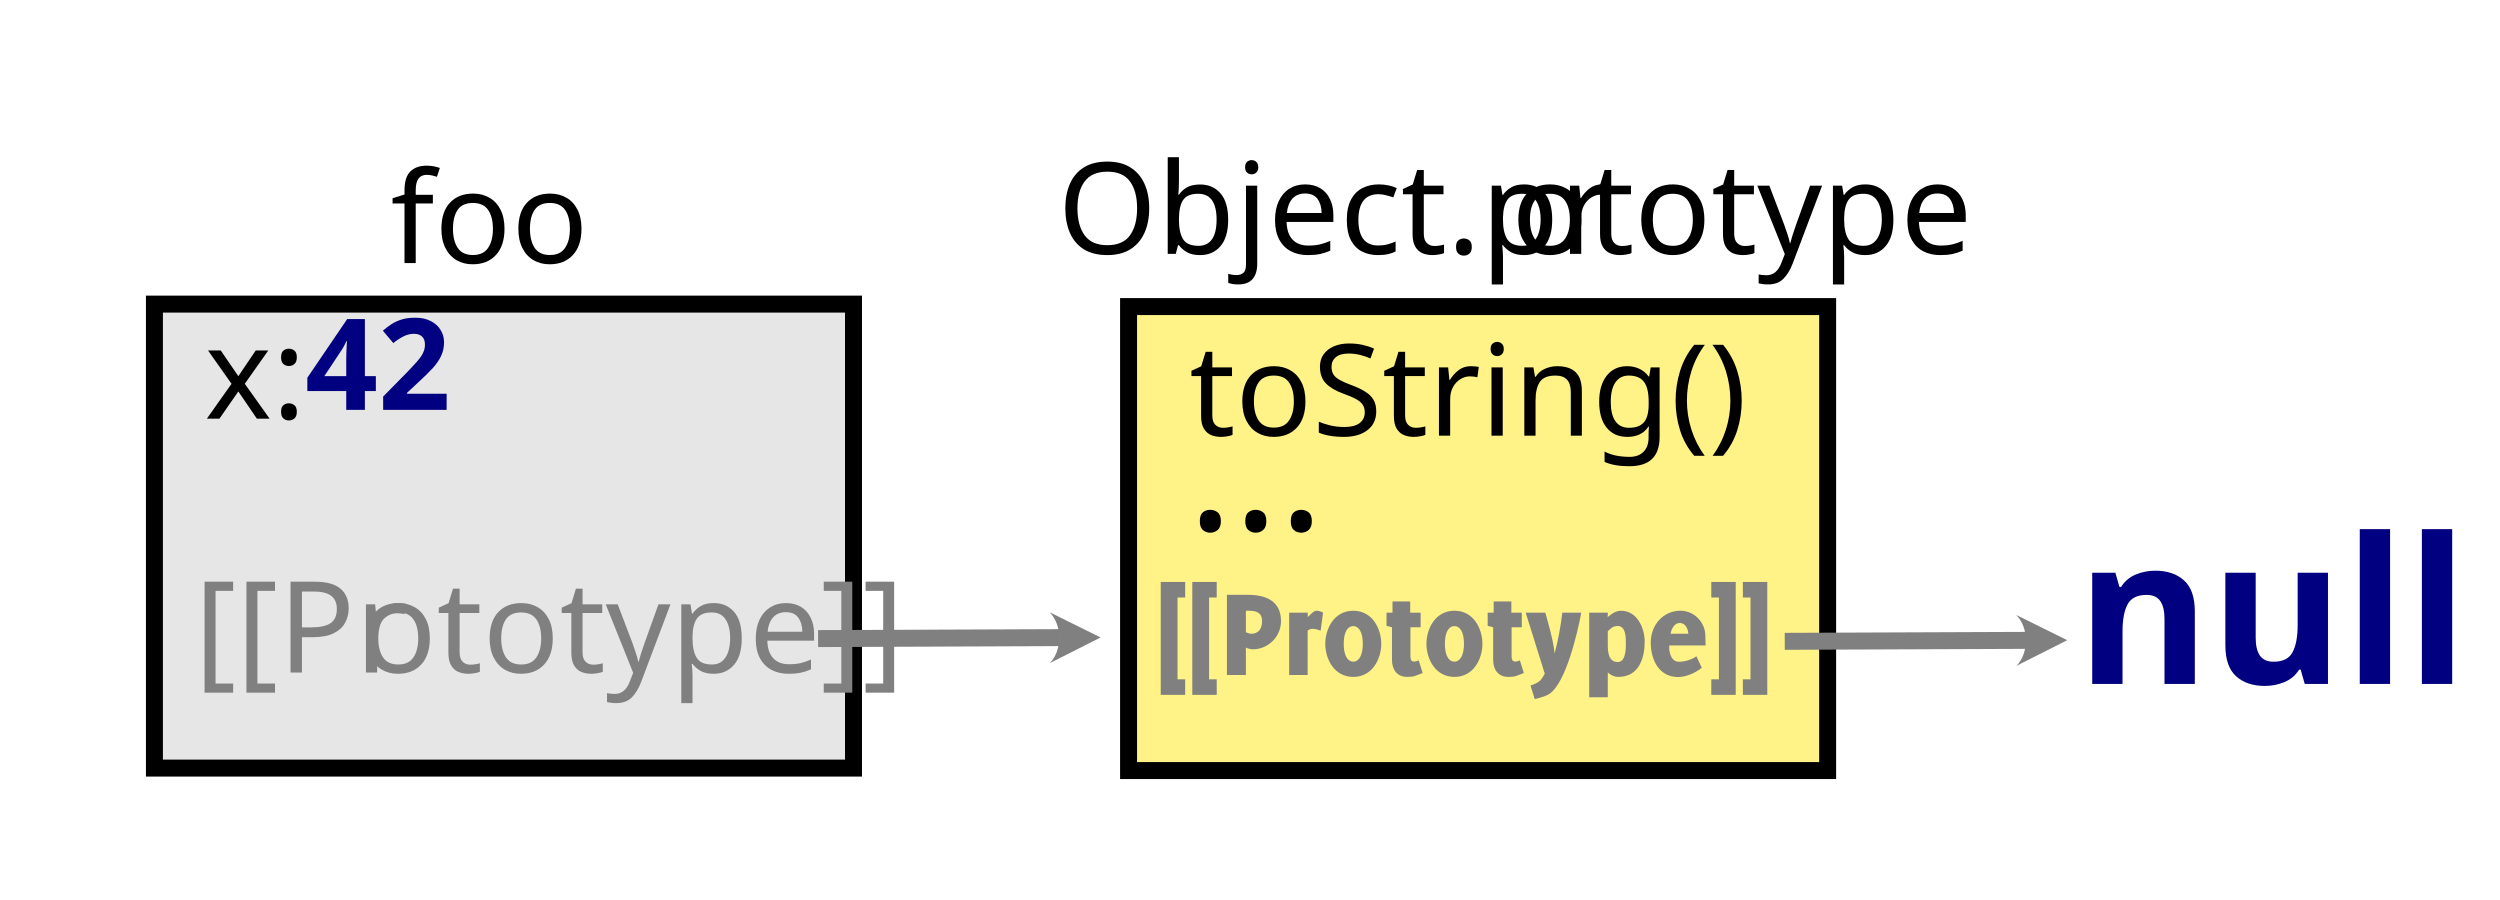
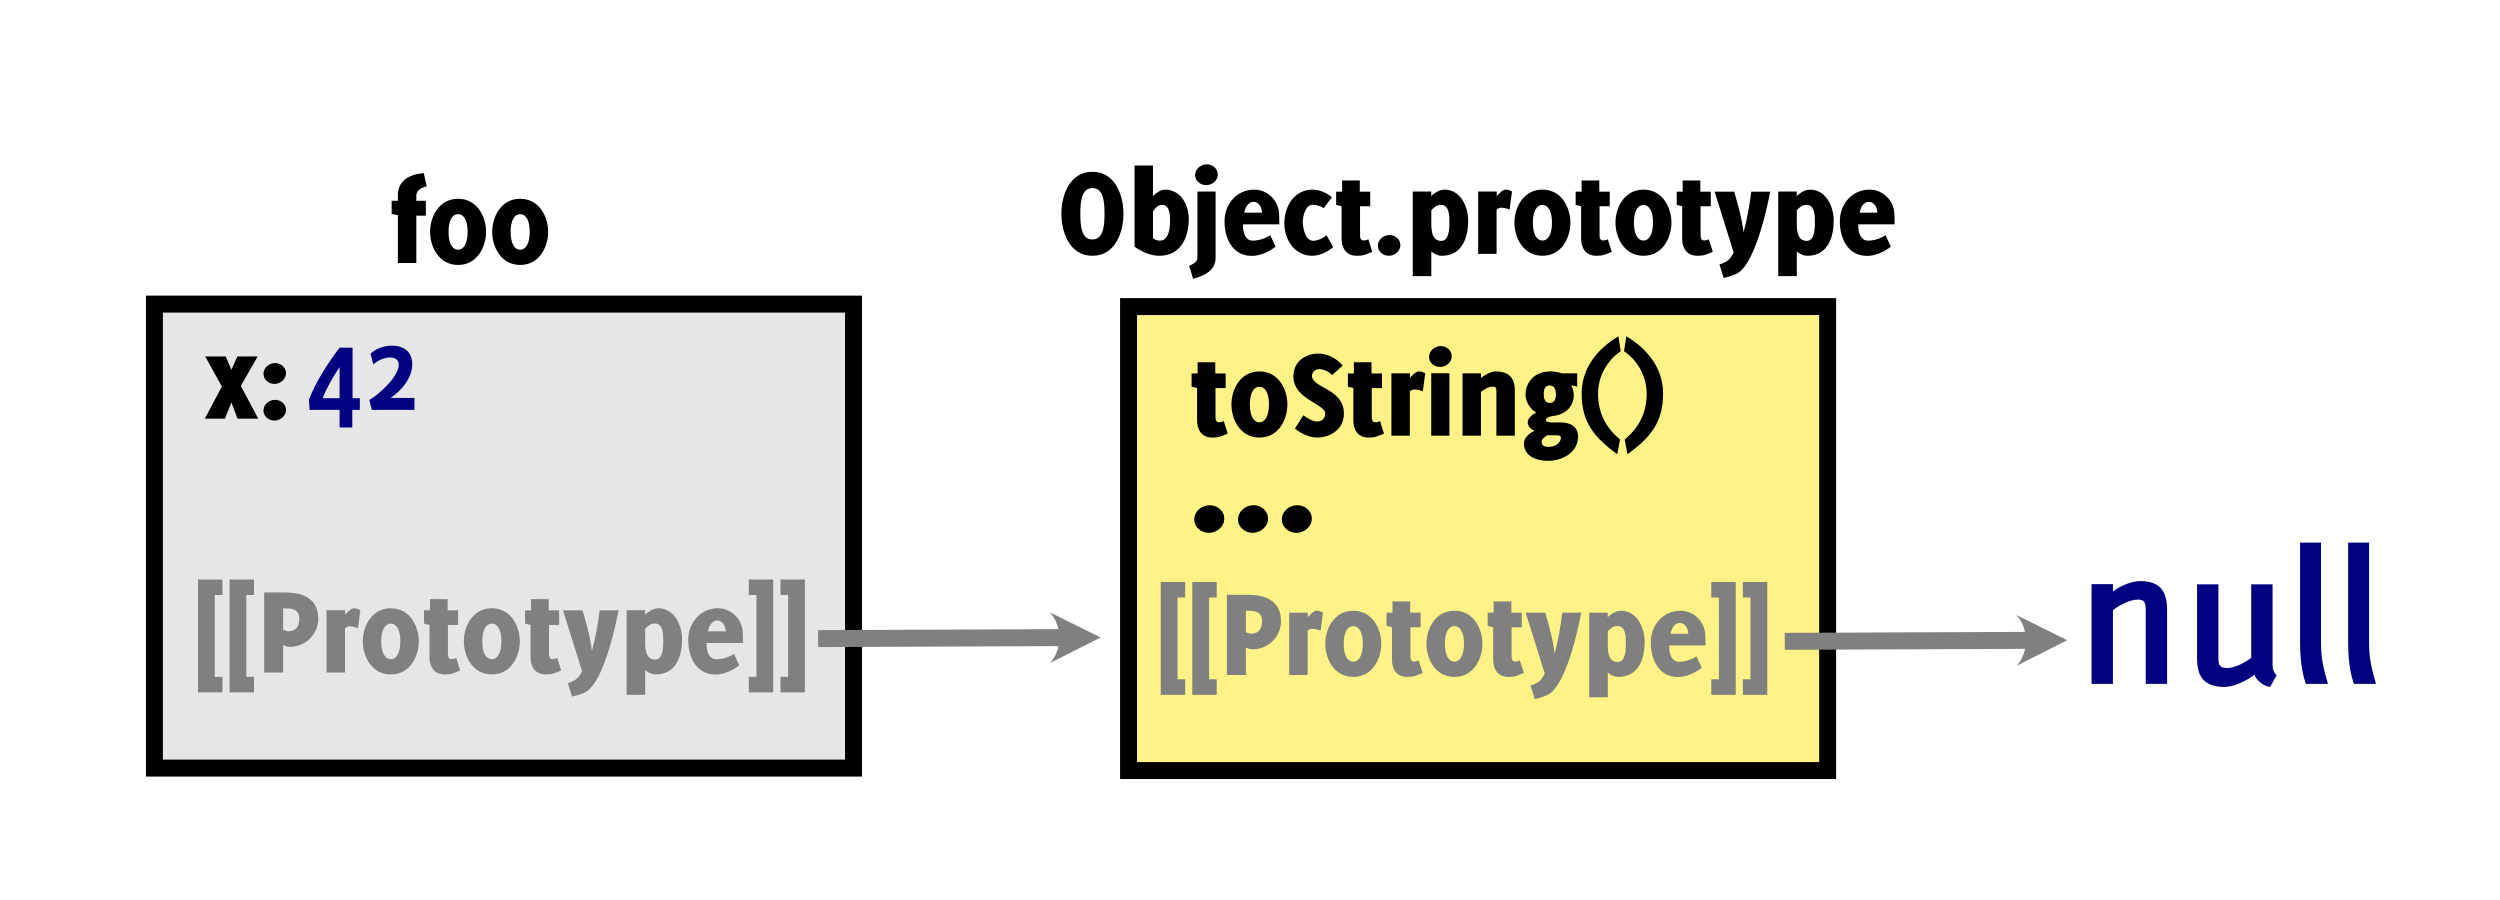
<svg xmlns="http://www.w3.org/2000/svg" width="442px" height="159px" version="1.1" xml:space="preserve" style="fill-rule:evenodd;clip-rule:evenodd;">
  <g id="Layer-1">
    <g id="text6007" />
    <g id="text60071" />
    <g id="text60072" />
    <g id="text60073" />
    <g id="text60074" />
    <g id="text7018" />
    <g id="text70181" />
    <g id="text70182" />
    <g id="text70183" />
    <g id="text70184" />
    <g id="text4795" />
    <g id="text47951" />
    <g id="text47952" />
    <g id="text47953" />
    <g id="text47954" />
    <g id="text47955" />
    <g id="text47956" />
    <g id="text47957" />
    <g id="text47958" />
    <g id="text47959" />
    <g id="text479510" />
    <g id="text479511" />
    <g id="text479512" />
    <g id="text479513" />
    <g id="text479514" />
    <g id="text479515" />
    <g id="text479516" />
    <g id="text479517" />
    <g id="text479518" />
    <g id="text479519" />
    <g id="text1254" />
    <g id="text1620" />
    <g id="text4795-1" />
    <g id="text4795-11" />
    <g id="text4795-12" />
    <g id="text4795-13" />
    <g id="text7022-9" />
    <g id="text7022-91" />
    <g id="text7022-92" />
    <g id="text7022-93" />
    <g id="text8102" />
    <g id="text81021" />
    <g id="text81022" />
    <g id="text81023" />
    <g id="text70185" />
    <g id="text70186" />
    <g id="text70187" />
    <g id="text70188" />
    <g id="text70189" />
    <g id="text7018-0-4-7-2-6" />
    <g id="text7018-0-4-7-2-61" />
    <g id="text7018-0-4-7-2-62" />
    <g id="text7018-0-4-7-2-63" />
    <g id="text4795-14" />
    <g id="text7022-94" />
    <g id="text81024" />
    <g id="text7018-0-4-7-2-64" />
    <g id="text4795-15" />
    <g id="text4795-16" />
    <g id="text7022-95" />
    <g id="text7022-96" />
    <g id="text81025" />
    <g id="text81026" />
    <g id="text7018-0-4-7-2-65" />
    <g id="text7018-0-4-7-2-66" />
    <g>
      <g id="text4795-17" />
      <g id="text7022-97" />
      <g id="text81027" />
      <g id="text7018-0-4-7-2-67" />
    </g>
    <g id="text4795-18" />
    <g id="text4795-19" />
    <g id="text4795-110" />
    <g id="text7022-98" />
    <g id="text7022-99" />
    <g id="text7022-910" />
    <g id="text81028" />
    <g id="text81029" />
    <g id="text810210" />
    <g id="text7018-0-4-7-2-68" />
    <g id="text7018-0-4-7-2-69" />
    <g id="text7018-0-4-7-2-610" />
    <g id="text4795-111" />
    <g id="text4795-112" />
    <g id="text4795-113" />
    <g id="text4795-114" />
    <g id="text7022-911" />
    <g id="text810211" />
    <g id="text7018-0-4-7-2-611" />
    <g id="text4795-115" />
    <g id="text7022-912" />
    <g id="text810212" />
    <g id="text7018-0-4-7-2-612" />
    <rect id="rect6003-9-3" x="199.532" y="54.204" width="123.595" height="82.032" style="fill:#fff287;stroke:#000;stroke-width:3px;" />
    <g id="text4795-116">
-       <text x="186.975px" y="44.885px" style="font-family:'Delicious-Heavy', 'Delicious Heavy';font-weight:500;font-size:22.5px;">Object.pr<tspan x="267.21px " y="44.885px ">o</tspan>totype</text>
+       <path d="M198.628,37.798c0,-3.129 -1.371,-7.424 -5.488,-7.424c-4.117,0 -5.489,4.295 -5.489,7.424c0,3.128 1.372,7.423 5.489,7.423c4.117,0 5.488,-4.295 5.488,-7.423Zm-3.349,0c0,1.913 -0.135,4.546 -2.139,4.546c-2.004,0 -2.139,-2.588 -2.139,-4.546c0,-1.936 0.135,-4.547 2.139,-4.547c2.004,0 2.139,2.611 2.139,4.547Z" style="fill-rule:nonzero;" />
+       <path d="M204.974,45.221c3.758,0 5.197,-3.192 5.197,-6.501c0,-2.521 -1.394,-5.196 -4.228,-5.196c-0.721,0 -1.599,0.629 -2.095,1.146l0,-5.399l-3.259,0l0,14.354c1.281,0.899 2.81,1.596 4.385,1.596Zm0.451,-9c1.374,0 1.441,1.711 1.441,2.724c0,1.193 -0.135,3.601 -1.801,3.601c-0.428,0 -0.856,-0.157 -1.217,-0.405l0,-4.772c0.361,-0.54 0.879,-1.148 1.577,-1.148Z" style="fill-rule:nonzero;" />
+       <path d="M210.939,49.294c1.731,-0.515 3.979,-1.28 3.979,-3.733l0,-11.702l-3.214,0l0,11.544c0,0.653 -0.18,1.036 -1.463,1.598l0.698,2.293Zm2.316,-16.56c1.034,0 2.046,-0.787 2.046,-1.889c0,-1.057 -0.945,-1.799 -1.956,-1.799c-1.034,0 -2.046,0.832 -2.046,1.912c0,1.056 0.944,1.776 1.956,1.776Z" style="fill-rule:nonzero;" />
+       <path d="M226.191,39.664c0,-0.607 -0.023,-1.191 -0.045,-1.798c-0.068,-2.365 -2.003,-4.342 -4.388,-4.342c-3.126,0 -5.262,2.585 -5.262,5.6c0,3.017 1.394,6.12 4.857,6.12c1.373,0 3.083,-0.742 4.163,-1.641l-0.945,-2.025c-0.833,0.608 -2.093,0.968 -3.105,0.968c-1.283,0 -1.71,-1.486 -1.71,-2.522c0,-0.113 0,-0.248 0.022,-0.36l6.413,0Zm-3.06,-2.068l-3.128,0c0.09,-0.788 0.675,-1.915 1.598,-1.915c1.012,0 1.507,1.037 1.53,1.915Z" style="fill-rule:nonzero;" />
+       <path d="M235.708,43.693l-1.17,-2.092c-0.607,0.495 -1.575,0.968 -2.385,0.968c-1.35,0 -1.822,-2.251 -1.822,-3.286c0,-1.013 0.45,-3.084 1.755,-3.084c0.585,0 1.485,0.247 1.935,0.607l1.462,-1.911c-0.855,-0.809 -2.25,-1.371 -3.42,-1.371c-3.261,0 -4.992,2.99 -4.992,5.939c0,2.881 1.776,5.758 4.925,5.758c1.26,0 2.767,-0.697 3.712,-1.528Z" style="fill-rule:nonzero;" />
+       <path d="M241.288,45.042c0.36,-0.111 1.328,-0.515 1.328,-0.515l-0.698,-2.222c0,0 -0.607,0.337 -1.102,0.157c-0.315,-0.09 -0.36,-0.651 -0.36,-0.786l0,-5.207l1.8,0l0,-2.585l-1.845,0l0,-1.98l-3.125,0l0,1.98l-1.057,0l0,2.337l0.967,0.248l0,5.746c0,1.459 0.675,3.006 2.698,3.006c0.584,0 0.989,-0.045 1.394,-0.179Z" style="fill-rule:nonzero;" />
+       <path d="M245.542,45.221c1.035,0 2.046,-0.809 2.046,-1.888c0,-1.057 -0.944,-1.777 -1.933,-1.777c-1.057,0 -2.046,0.81 -2.046,1.889c0,1.034 0.944,1.776 1.933,1.776Z" style="fill-rule:nonzero;" />
+       <path d="M254.903,45.221c3.891,0 4.678,-3.71 4.678,-6.231c0,-2.341 -1.281,-5.466 -4.206,-5.466c-1.216,0 -2.342,1.146 -2.342,1.146l0.023,-0.809l-3.282,0l0,14.96l3.282,0l0,-4.386c0,0 0.788,0.786 1.847,0.786Zm-0.091,-9c1.419,0 1.442,1.959 1.442,2.949c0,0.968 0.045,3.421 -1.442,3.421c-1.621,0 -1.756,-1.778 -1.756,-3.038l0,-2.409c0.495,-0.428 0.833,-0.923 1.756,-0.923Z" style="fill-rule:nonzero;" />
+       <path d="M266.893,37.054l0.428,-3.193c0,0 -0.518,-0.337 -1.17,-0.337c-0.563,0 -1.53,1.146 -1.53,1.146l0,-0.809l-3.282,0l0,11.023l3.259,0l0,-7.83c0,0 0.315,-0.338 0.878,-0.338c0.63,0 1.417,0.338 1.417,0.338Z" style="fill-rule:nonzero;" />
+       <path d="M272.7,45.221c3.42,0 4.948,-3.237 4.948,-5.848c0,-2.612 -1.528,-5.849 -4.948,-5.849c-3.42,0 -4.949,3.237 -4.949,5.849c0,2.611 1.529,5.848 4.949,5.848Zm0,-8.977c1.058,0 1.689,1.17 1.689,3.129c0,1.935 -0.631,3.151 -1.689,3.151c-1.059,0 -1.689,-1.193 -1.689,-3.151c0,-1.959 0.63,-3.129 1.689,-3.129Z" style="fill-rule:nonzero;" />
+       <path d="M283.633,45.042c0.36,-0.111 1.328,-0.515 1.328,-0.515l-0.698,-2.222c0,0 -0.607,0.337 -1.102,0.157c-0.315,-0.09 -0.36,-0.651 -0.36,-0.786l0,-5.207l1.8,0l0,-2.585l-1.845,0l0,-1.98l-3.125,0l0,1.98l-1.057,0l0,2.337l0.967,0.248l0,5.746c0,1.459 0.675,3.006 2.698,3.006c0.584,0 0.989,-0.045 1.394,-0.179Z" style="fill-rule:nonzero;" />
+       <path d="M290.565,45.221c3.42,0 4.948,-3.237 4.948,-5.848c0,-2.612 -1.528,-5.849 -4.948,-5.849c-3.42,0 -4.949,3.237 -4.949,5.849c0,2.611 1.529,5.848 4.949,5.848Zm0,-8.977c1.058,0 1.689,1.17 1.689,3.129c0,1.935 -0.631,3.151 -1.689,3.151c-1.059,0 -1.689,-1.193 -1.689,-3.151c0,-1.959 0.63,-3.129 1.689,-3.129Z" style="fill-rule:nonzero;" />
+       <path d="M301.498,45.042c0.36,-0.111 1.328,-0.515 1.328,-0.515l-0.698,-2.222c0,0 -0.607,0.337 -1.102,0.157c-0.315,-0.09 -0.36,-0.651 -0.36,-0.786l0,-5.207l1.8,0l0,-2.585l-1.845,0l0,-1.98l-3.125,0l0,1.98l-1.057,0l0,2.337l0.967,0.248l0,5.746c0,1.459 0.675,3.006 2.698,3.006c0.584,0 0.989,-0.045 1.394,-0.179Z" style="fill-rule:nonzero;" />
+       <path d="M308.25,41.094c-0.135,-2.179 -1.643,-7.21 -1.643,-7.21l-3.465,0l3.375,10.783c-0.652,1.101 -0.765,1.483 -2.52,2.09l0.743,2.379c0,0 1.732,-0.335 2.632,-0.941c2.88,-1.933 4.928,-10.741 5.603,-14.311l-3.353,0c-0.315,2.537 -0.742,4.941 -1.372,7.21Z" style="fill-rule:nonzero;" />
+       <path d="M319.523,45.221c3.891,0 4.678,-3.71 4.678,-6.231c0,-2.341 -1.281,-5.466 -4.206,-5.466c-1.216,0 -2.342,1.146 -2.342,1.146l0.023,-0.809l-3.282,0l0,14.96l3.282,0l0,-4.386c0,0 0.788,0.786 1.847,0.786Zm-0.091,-9c1.419,0 1.442,1.959 1.442,2.949c0,0.968 0.045,3.421 -1.442,3.421c-1.621,0 -1.756,-1.778 -1.756,-3.038l0,-2.409c0.495,-0.428 0.833,-0.923 1.756,-0.923Z" style="fill-rule:nonzero;" />
+       <path d="M334.978,39.664c0,-0.607 -0.022,-1.191 -0.045,-1.798c-0.067,-2.365 -2.002,-4.342 -4.387,-4.342c-3.127,0 -5.262,2.585 -5.262,5.6c0,3.017 1.394,6.12 4.857,6.12c1.372,0 3.082,-0.742 4.162,-1.641l-0.945,-2.025c-0.832,0.608 -2.092,0.968 -3.105,0.968c-1.282,0 -1.71,-1.486 -1.71,-2.522c0,-0.113 0,-0.248 0.023,-0.36l6.412,0Zm-3.06,-2.068l-3.127,0c0.09,-0.788 0.675,-1.915 1.597,-1.915c1.013,0 1.508,1.037 1.53,1.915Z" style="fill-rule:nonzero;" />
    </g>
    <g id="text7022-913">
-       <text x="210.29px" y="77.026px" style="font-family:'Delicious-Heavy', 'Delicious Heavy';font-weight:500;font-size:22.5px;">toString()</text>
+       <path d="M215.733,77.183c0.36,-0.112 1.328,-0.515 1.328,-0.515l-0.698,-2.223c0,0 -0.607,0.337 -1.102,0.158c-0.315,-0.09 -0.36,-0.651 -0.36,-0.786l0,-5.208l1.8,0l0,-2.584l-1.845,0l0,-1.98l-3.125,0l0,1.98l-1.057,0l0,2.337l0.967,0.247l0,5.747c0,1.459 0.675,3.006 2.698,3.006c0.584,0 0.989,-0.045 1.394,-0.179Z" style="fill-rule:nonzero;" />
+       <path d="M222.665,77.362c3.42,0 4.948,-3.238 4.948,-5.849c0,-2.611 -1.528,-5.848 -4.948,-5.848c-3.42,0 -4.949,3.237 -4.949,5.848c0,2.611 1.529,5.849 4.949,5.849Zm0,-8.978c1.058,0 1.689,1.171 1.689,3.129c0,1.936 -0.631,3.152 -1.689,3.152c-1.059,0 -1.689,-1.193 -1.689,-3.152c0,-1.958 0.63,-3.129 1.689,-3.129Z" style="fill-rule:nonzero;" />
+       <path d="M237.603,73.134c0,-4.456 -5.647,-4.524 -5.647,-6.684c0,-0.676 0.608,-1.193 1.261,-1.193c0.811,0 1.756,0.45 2.296,1.058l1.866,-1.665c-0.945,-1.236 -2.698,-2.135 -4.274,-2.135c-2.43,0 -4.431,1.483 -4.431,4.025c0,4.096 5.625,4.839 5.625,6.572c0,0.877 -0.608,1.418 -1.465,1.418c-0.743,0 -1.822,-0.676 -2.407,-1.103l-1.483,2.339c0.989,0.832 2.562,1.596 3.868,1.596c2.498,0 4.791,-1.551 4.791,-4.228Z" style="fill-rule:nonzero;" />
+       <path d="M243.363,77.183c0.36,-0.112 1.328,-0.515 1.328,-0.515l-0.698,-2.223c0,0 -0.607,0.337 -1.102,0.158c-0.315,-0.09 -0.36,-0.651 -0.36,-0.786l0,-5.208l1.8,0l0,-2.584l-1.845,0l0,-1.98l-3.125,0l0,1.98l-1.057,0l0,2.337l0.967,0.247l0,5.747c0,1.459 0.675,3.006 2.698,3.006c0.584,0 0.989,-0.045 1.394,-0.179Z" style="fill-rule:nonzero;" />
+       <path d="M251.553,69.194l0.428,-3.192c0,0 -0.518,-0.337 -1.17,-0.337c-0.563,0 -1.53,1.146 -1.53,1.146l0,-0.809l-3.282,0l0,11.022l3.259,0l0,-7.83c0,0 0.315,-0.337 0.878,-0.337c0.63,0 1.417,0.337 1.417,0.337Z" style="fill-rule:nonzero;" />
+       <path d="M253.041,77.024l3.215,0l0,-11.025l-3.215,0l0,11.025Zm1.574,-12.15c1.034,0 2.046,-0.787 2.046,-1.888c0,-1.057 -0.945,-1.799 -1.956,-1.799c-1.034,0 -2.046,0.832 -2.046,1.911c0,1.057 0.944,1.776 1.956,1.776Z" style="fill-rule:nonzero;" />
+       <path d="M264.561,77.024l3.26,0l0,-7.964c0,-1.642 -0.517,-3.395 -3.417,-3.395c-0.901,0 -1.87,0.651 -2.568,1.146l0,-0.809l-3.26,0l0,11.022l3.26,0l0,-7.762c0.586,-0.36 1.149,-0.9 2.162,-0.9c0.428,0 0.563,0.247 0.563,0.698l0,7.964Z" style="fill-rule:nonzero;" />
+       <path d="M277.789,68.092l1.057,0.27l0,-2.36l-2.766,0c-0.629,-0.248 -1.304,-0.337 -1.935,-0.337c-2.633,0 -4.431,1.663 -4.431,4.183c0,1.059 0.787,2.521 1.888,3.061c-0.562,0.315 -1.506,0.967 -1.506,1.754c0,0.72 0.652,1.327 1.259,1.507c-0.832,0.292 -1.934,1.215 -1.934,2.184c0,2.429 2.428,3.125 4.273,3.125c2.476,0 5.309,-1.438 5.309,-4.297c0,-1.844 -1.461,-2.497 -3.125,-2.497l-0.719,0c-0.451,0 -1.848,0.09 -1.848,-0.382c0,-0.675 1.285,-0.742 1.758,-0.832c1.753,-0.337 3.169,-1.642 3.169,-3.578c0,-1.013 -0.449,-1.801 -0.449,-1.801Zm-3.058,8.865c0.428,0 1.237,-0.068 1.237,0.383c0,0.991 -1.012,1.667 -2.183,1.667c-0.744,0 -1.239,-0.225 -1.239,-0.969c0,-0.473 0.991,-1.081 0.991,-1.081l1.194,0Zm-0.721,-8.82c0.878,0 1.081,0.878 1.081,1.599c0,0.608 -0.18,1.509 -1.036,1.509c-0.969,0 -1.127,-0.811 -1.127,-1.622c0,-0.721 0.203,-1.486 1.082,-1.486Z" style="fill-rule:nonzero;" />
+       <path d="M286.428,77.701c-2.542,-2.07 -3.892,-4.77 -3.892,-8.055c0,-3.06 1.507,-5.828 4.005,-7.56l-0.405,-2.633c-3.735,2.25 -6.5,5.625 -6.5,10.148c0,5.152 2.338,7.807 6.297,10.71l0.495,-2.61Z" style="fill-rule:nonzero;" />
+       <path d="M294.035,69.601c0,5.152 -2.318,7.807 -6.3,10.71l-0.495,-2.61c2.542,-2.07 3.892,-4.77 3.892,-8.055c0,-3.06 -1.507,-5.828 -4.005,-7.56l0.405,-2.633c3.735,2.25 6.503,5.625 6.503,10.148Z" style="fill-rule:nonzero;" />
    </g>
    <g id="text810213">
-       <text x="209.973px" y="93.76px" style="font-family:'Delicious-Heavy', 'Delicious Heavy';font-weight:500;font-size:30px;">...</text>
+       <path d="M213.723,94.208c1.379,0 2.728,-1.08 2.728,-2.518c0,-1.409 -1.259,-2.369 -2.578,-2.369c-1.41,0 -2.729,1.08 -2.729,2.518c0,1.379 1.26,2.369 2.579,2.369Z" style="fill-rule:nonzero;" />
+       <path d="M221.463,94.208c1.379,0 2.728,-1.08 2.728,-2.518c0,-1.409 -1.259,-2.369 -2.578,-2.369c-1.41,0 -2.729,1.08 -2.729,2.518c0,1.379 1.26,2.369 2.579,2.369Z" style="fill-rule:nonzero;" />
+       <path d="M229.203,94.208c1.379,0 2.728,-1.08 2.728,-2.518c0,-1.409 -1.259,-2.369 -2.578,-2.369c-1.41,0 -2.729,1.08 -2.729,2.518c0,1.379 1.26,2.369 2.579,2.369Z" style="fill-rule:nonzero;" />
    </g>
    <g>
      <path id="path6044-5-3-1" d="M356.467,108.723l9.018,4.463l-8.981,4.537c2.241,-2.259 2.222,-6.759 -0.037,-9Z" style="fill:#808080;" />
      <path d="M315.543,113.389c0,0 28.915,-0.117 42.743,-0.173" style="fill:none;stroke:#808080;stroke-width:3px;" />
-       <text x="367.089px" y="120.913px" style="font-family:'Delicious-Bold', 'Delicious';font-weight:700;font-size:36px;fill:#000080;">null</text>
+       <path d="M383.142,120.911l0,-13.031c0,-2.7 -0.719,-5.145 -4.748,-5.145c-1.549,0 -3.639,0.899 -4.828,1.834l0,-1.294l-3.775,0l0,17.636l3.775,0l0,-13.031c0.865,-0.685 2.811,-1.873 4.396,-1.873c1.189,0 1.405,0.504 1.405,1.873l0,13.031l3.775,0Z" style="fill:#000080;fill-rule:nonzero;" />
+       <path d="M402.51,119.366c0,0 -0.72,-0.54 -0.72,-1.725l0,-14.33l-3.775,0l0,13c-1.117,0.827 -2.882,1.796 -4.251,1.796c-1.333,0 -1.55,-0.574 -1.55,-1.724l0,-13.072l-3.775,0l0,13.072c0,3.342 1.33,5.068 4.856,5.068c1.694,0 3.927,-1.115 5.295,-2.157c0.288,0.935 1.618,2.049 2.769,2.157l1.151,-2.085Z" style="fill:#000080;fill-rule:nonzero;" />
+       <path d="M411.582,120.911c-0.792,-2.693 -1.224,-4.455 -1.224,-7.367l0,-17.613l-3.703,0l0,17.613c0,4.135 0.647,6.364 1.043,7.367l3.884,0Z" style="fill:#000080;fill-rule:nonzero;" />
+       <path d="M420.078,120.911c-0.792,-2.693 -1.224,-4.455 -1.224,-7.367l0,-17.613l-3.703,0l0,17.613c0,4.135 0.647,6.364 1.043,7.367l3.884,0Z" style="fill:#000080;fill-rule:nonzero;" />
    </g>
    <g id="text7018-0-4-7-2-613">
      <path id="path7932-2-0-2" d="M209.537,122.85l0,-2.745l-1.35,0l0,-14.468l1.35,0l0,-2.745l-4.32,0l0,19.958l4.32,0Z" style="fill:#808080;fill-rule:nonzero;" />
      <path id="path7934-7-6-1" d="M215.118,122.85l0,-2.745l-1.35,0l0,-14.468l1.35,0l0,-2.745l-4.32,0l0,19.958l4.32,0Z" style="fill:#808080;fill-rule:nonzero;" />
      <path id="path7936-2-8-7" d="M226.482,109.822c0,-3.577 -2.7,-4.657 -5.828,-4.657l-3.735,0l0,14.175l3.353,0l0,-4.86c0.337,0.202 0.877,0.315 1.237,0.315c2.723,0 4.973,-2.25 4.973,-4.973Zm-3.353,-0.022c0,1.305 -0.54,2.25 -1.957,2.25c-0.225,0 -0.675,-0.18 -0.9,-0.27l0,-3.803l0.495,0c1.305,0 2.362,0.293 2.362,1.823l0,0Z" style="fill:#808080;fill-rule:nonzero;" />
      <path id="path7938-2-9-8" d="M233.486,111.51l0.427,-3.195c0,0 -0.517,-0.338 -1.17,-0.338c-0.562,0 -1.53,1.148 -1.53,1.148l0,-0.81l-3.285,0l0,11.025l3.263,0l0,-7.83c0,0 0.315,-0.338 0.877,-0.338c0.63,0 1.418,0.338 1.418,0.338Z" style="fill:#808080;fill-rule:nonzero;" />
      <path id="path7940-6-2-5" d="M239.257,119.677c3.42,0 4.95,-3.24 4.95,-5.85c0,-2.61 -1.53,-5.85 -4.95,-5.85c-3.42,0 -4.95,3.24 -4.95,5.85c0,2.61 1.53,5.85 4.95,5.85Zm0,-8.977c1.057,0 1.687,1.17 1.687,3.127c0,1.935 -0.63,3.15 -1.687,3.15c-1.058,0 -1.688,-1.192 -1.688,-3.15c0,-1.957 0.63,-3.127 1.688,-3.127Z" style="fill:#808080;fill-rule:nonzero;" />
      <path id="path7942-1-66-74" d="M250.198,119.497c0.36,-0.112 1.328,-0.517 1.328,-0.517l-0.698,-2.228c0,0 -0.607,0.338 -1.102,0.158c-0.315,-0.09 -0.36,-0.653 -0.36,-0.788l0,-5.22l1.8,0l0,-2.587l-1.845,0l0,-1.98l-3.128,0l0,1.98l-1.057,0l0,2.34l0.967,0.247l0,5.76c0,1.463 0.675,3.015 2.7,3.015c0.585,0 0.99,-0.045 1.395,-0.18l0,0Z" style="fill:#808080;fill-rule:nonzero;" />
      <path id="path7944-0-4-1" d="M257.143,119.677c3.42,0 4.95,-3.24 4.95,-5.85c0,-2.61 -1.53,-5.85 -4.95,-5.85c-3.42,0 -4.95,3.24 -4.95,5.85c0,2.61 1.53,5.85 4.95,5.85Zm0,-8.977c1.057,0 1.687,1.17 1.687,3.127c0,1.935 -0.63,3.15 -1.687,3.15c-1.058,0 -1.688,-1.192 -1.688,-3.15c0,-1.957 0.63,-3.127 1.688,-3.127Z" style="fill:#808080;fill-rule:nonzero;" />
      <path id="path7946-6-9-8" d="M268.084,119.497c0.36,-0.112 1.328,-0.517 1.328,-0.517l-0.698,-2.228c0,0 -0.607,0.338 -1.102,0.158c-0.315,-0.09 -0.36,-0.653 -0.36,-0.788l0,-5.22l1.8,0l0,-2.587l-1.845,0l0,-1.98l-3.128,0l0,1.98l-1.057,0l0,2.34l0.967,0.247l0,5.76c0,1.463 0.675,3.015 2.7,3.015c0.585,0 0.99,-0.045 1.395,-0.18l0,0Z" style="fill:#808080;fill-rule:nonzero;" />
      <path id="path7948-1-5-5" d="M274.848,115.537c-0.134,-2.182 -1.642,-7.222 -1.642,-7.222l-3.465,0l3.375,10.8c-0.653,1.102 -0.765,1.485 -2.52,2.092l0.742,2.385c0,0 1.733,-0.337 2.633,-0.945c2.88,-1.935 4.927,-10.755 5.602,-14.332l-3.352,0c-0.315,2.542 -0.743,4.95 -1.373,7.222Z" style="fill:#808080;fill-rule:nonzero;" />
      <path id="path7950-5-0-9" d="M286.101,119.677c3.893,0 4.68,-3.712 4.68,-6.232c0,-2.34 -1.282,-5.468 -4.207,-5.468c-1.215,0 -2.34,1.148 -2.34,1.148l0.022,-0.81l-3.285,0l0,14.962l3.285,0l0,-4.387c0,0 0.788,0.787 1.845,0.787l0,0Zm-0.09,-9c1.418,0 1.44,1.958 1.44,2.948c0,0.967 0.045,3.42 -1.44,3.42c-1.62,0 -1.755,-1.778 -1.755,-3.038l0,-2.407c0.495,-0.428 0.833,-0.923 1.755,-0.923Z" style="fill:#808080;fill-rule:nonzero;" />
      <path id="path7952-9-4-7" d="M301.55,114.12c0,-0.608 -0.022,-1.193 -0.045,-1.8c-0.067,-2.363 -2.002,-4.343 -4.387,-4.343c-3.128,0 -5.265,2.588 -5.265,5.603c0,3.015 1.395,6.12 4.86,6.12c1.372,0 3.082,-0.743 4.162,-1.643l-0.945,-2.025c-0.832,0.608 -2.092,0.968 -3.105,0.968c-1.282,0 -1.71,-1.485 -1.71,-2.52c0,-0.113 0,-0.248 0.023,-0.36l6.412,0Zm-3.06,-2.07l-3.127,0c0.09,-0.788 0.675,-1.913 1.597,-1.913c1.013,0 1.508,1.035 1.53,1.913Z" style="fill:#808080;fill-rule:nonzero;" />
      <path id="path7954-4-8-5" d="M306.876,122.85l-4.32,0l0,-2.745l1.35,0l0,-14.468l-1.35,0l0,-2.745l4.32,0l0,19.958Z" style="fill:#808080;fill-rule:nonzero;" />
      <path id="path7956-9-7-3" d="M312.457,122.85l-4.32,0l0,-2.745l1.35,0l0,-14.468l-1.35,0l0,-2.745l4.32,0l0,19.958Z" style="fill:#808080;fill-rule:nonzero;" />
    </g>
    <g>
      <g id="text479520" />
      <g id="text701810" />
    </g>
    <g id="text479521" />
    <g id="text479522" />
    <g id="text479523" />
    <g id="text479524" />
    <g id="text479525" />
    <g id="text479526" />
    <g id="text479527" />
    <g id="text479528" />
    <g id="text479529" />
    <g id="text479530" />
    <g id="text479531" />
    <g id="text479532" />
    <g id="text479533" />
    <g id="text479534" />
    <g id="text701811" />
    <g id="text701812" />
    <g id="text701813" />
    <g id="text701814" />
    <g id="text701815" />
    <g id="text701816" />
    <g id="text701817" />
    <g id="text701818" />
    <g id="text701819" />
    <g id="text701820" />
    <g id="text701821" />
    <g id="text701822" />
    <g id="text701823" />
    <g id="text479535" />
    <g id="text479536" />
    <g id="text479537" />
    <g id="text479538" />
    <g id="text479539" />
    <g id="text479540" />
    <g id="text479541" />
    <g id="text479542" />
    <g id="text479543" />
    <g id="text479544" />
    <g id="text479545" />
    <g id="text479546" />
    <g id="text479547" />
    <g id="text479548" />
    <g id="text479549" />
    <g id="text701824" />
    <g id="text701825" />
    <g id="text701826" />
    <g id="text701827" />
    <g id="text701828" />
    <g id="text701829" />
    <g id="text701830" />
    <g id="text701831" />
    <g id="text701832" />
    <g id="text701833" />
    <g id="text701834" />
    <g id="text701835" />
    <g id="text701836" />
    <g id="text479550" />
    <g id="text701837" />
    <rect id="rect6003-9" x="27.302" y="53.766" width="123.595" height="82.032" style="fill:#e6e6e6;stroke:#000;stroke-width:3px;" />
    <g id="text479551">
-       <text x="69.063px" y="46.506px" style="font-family:'Delicious-Heavy', 'Delicious Heavy';font-weight:500;font-size:22.5px;">foo</text>
-     </g>
-     <text x="36.167px" y="74.023px" style="font-family:'Delicious-Heavy', 'Delicious Heavy';font-weight:500;font-size:22.5px;">x:</text>
-     <text x="53.964px" y="72.468px" style="font-family:'Delicious-Bold', 'Delicious';font-weight:700;font-size:22.5px;fill:#000080;">42</text>
+       <path d="M75.429,32.948l-0.495,-2.326c0,0 -4.587,0.045 -4.587,3.842l0,1.041l-1.103,0l0,2.337l1.103,0.18l0,8.482l3.26,0l0,-8.37l1.687,0l0,-2.629l-1.687,0l0,-0.905c0,-1.336 1.822,-1.652 1.822,-1.652Z" style="fill-rule:nonzero;" />
+       <path d="M80.988,46.842c3.42,0 4.949,-3.238 4.949,-5.849c0,-2.611 -1.529,-5.848 -4.949,-5.848c-3.42,0 -4.949,3.237 -4.949,5.848c0,2.611 1.529,5.849 4.949,5.849Zm0,-8.978c1.058,0 1.689,1.171 1.689,3.129c0,1.936 -0.631,3.152 -1.689,3.152c-1.058,0 -1.689,-1.193 -1.689,-3.152c0,-1.958 0.631,-3.129 1.689,-3.129Z" style="fill-rule:nonzero;" />
+       <path d="M91.968,46.842c3.42,0 4.949,-3.238 4.949,-5.849c0,-2.611 -1.529,-5.848 -4.949,-5.848c-3.42,0 -4.949,3.237 -4.949,5.848c0,2.611 1.529,5.849 4.949,5.849Zm0,-8.978c1.058,0 1.689,1.171 1.689,3.129c0,1.936 -0.631,3.152 -1.689,3.152c-1.058,0 -1.689,-1.193 -1.689,-3.152c0,-1.958 0.631,-3.129 1.689,-3.129Z" style="fill-rule:nonzero;" />
+     </g>
+     <path d="M41.994,74.022l3.668,0l-3.083,-5.792l2.97,-5.208l-3.577,0l-1.058,2.356l-1.012,-2.356l-3.623,0l2.948,5.32l-3.015,5.68l3.555,0l1.147,-2.873l1.08,2.873Z" style="fill-rule:nonzero;" />
+     <path d="M48.519,74.359c1.034,0 2.046,-0.809 2.046,-1.888c0,-1.057 -0.944,-1.777 -1.933,-1.777c-1.057,0 -2.047,0.81 -2.047,1.889c0,1.034 0.945,1.776 1.934,1.776Zm0,-6.48c1.034,0 2.046,-0.809 2.046,-1.911c0,-1.034 -0.944,-1.776 -1.933,-1.776c-1.057,0 -2.047,0.809 -2.047,1.911c0,1.034 0.945,1.776 1.934,1.776Z" style="fill-rule:nonzero;" />
+     <path d="M63.615,72.467l0,-2.067l-1.283,0l0,-8.933l-2.292,0c-2.137,2.849 -4.117,5.857 -5.422,9.18l0.112,1.82l5.31,0l0,3.105l2.247,0l0,-3.105l1.328,0Zm-3.575,-2.067l-2.992,0c0.765,-1.976 1.867,-3.816 2.992,-5.5l0,5.5Z" style="fill:#000080;fill-rule:nonzero;" />
+     <path d="M73.267,72.467l0,-2.112l-4.227,0c1.935,-1.261 3.845,-3.534 3.845,-5.943c0,-2.249 -1.506,-3.305 -3.642,-3.305c-1.238,0 -2.835,0.517 -3.735,1.438l0.495,1.89c0.742,-0.698 1.957,-1.238 2.992,-1.238c0.81,0 1.508,0.405 1.508,1.305c0,2.071 -3.533,5.267 -5.198,6.212l0.428,1.753l7.534,0Z" style="fill:#000080;fill-rule:nonzero;" />
    <g id="text701838">
-       <text x="34.375px" y="118.903px" style="font-family:'Delicious-Heavy', 'Delicious Heavy';font-weight:500;font-size:22.5px;fill:#808080;">[[Pr<tspan x="63.602px " y="118.903px ">o</tspan>totype]]</text>
+       <path d="M39.323,122.411l0,-2.742l-1.35,0l0,-14.47l1.35,0l0,-2.743l-4.317,0l0,19.955l4.317,0Z" style="fill:#808080;fill-rule:nonzero;" />
+       <path d="M44.903,122.411l0,-2.742l-1.35,0l0,-14.47l1.35,0l0,-2.743l-4.317,0l0,19.955l4.317,0Z" style="fill:#808080;fill-rule:nonzero;" />
+       <path d="M56.266,109.397c0,-3.567 -2.698,-4.646 -5.827,-4.646l-3.733,0l0,14.15l3.35,0l0,-4.86c0.338,0.203 0.878,0.315 1.238,0.315c2.724,0 4.972,-2.248 4.972,-4.959Zm-3.35,-0.022c0,1.298 -0.54,2.239 -1.959,2.239c-0.226,0 -0.676,-0.179 -0.901,-0.269l0,-3.784l0.495,0c1.307,0 2.365,0.291 2.365,1.814Z" style="fill:#808080;fill-rule:nonzero;" />
+       <path d="M63.286,111.071l0.427,-3.192c0,0 -0.517,-0.338 -1.17,-0.338c-0.562,0 -1.53,1.147 -1.53,1.147l0,-0.809l-3.282,0l0,11.022l3.26,0l0,-7.83c0,0 0.315,-0.337 0.877,-0.337c0.63,0 1.418,0.337 1.418,0.337Z" style="fill:#808080;fill-rule:nonzero;" />
+       <path d="M69.092,119.239c3.42,0 4.949,-3.238 4.949,-5.849c0,-2.611 -1.529,-5.849 -4.949,-5.849c-3.42,0 -4.948,3.238 -4.948,5.849c0,2.611 1.528,5.849 4.948,5.849Zm0,-8.978c1.059,0 1.689,1.171 1.689,3.129c0,1.936 -0.63,3.151 -1.689,3.151c-1.058,0 -1.689,-1.193 -1.689,-3.151c0,-1.958 0.631,-3.129 1.689,-3.129Z" style="fill:#808080;fill-rule:nonzero;" />
+       <path d="M80.026,119.06c0.36,-0.112 1.327,-0.515 1.327,-0.515l-0.697,-2.223c0,0 -0.608,0.337 -1.103,0.157c-0.315,-0.089 -0.36,-0.651 -0.36,-0.785l0,-5.208l1.8,0l0,-2.585l-1.845,0l0,-1.98l-3.124,0l0,1.98l-1.058,0l0,2.338l0.968,0.247l0,5.746c0,1.46 0.674,3.007 2.697,3.007c0.585,0 0.99,-0.045 1.395,-0.179Z" style="fill:#808080;fill-rule:nonzero;" />
+       <path d="M86.957,119.239c3.42,0 4.949,-3.238 4.949,-5.849c0,-2.611 -1.529,-5.849 -4.949,-5.849c-3.42,0 -4.948,3.238 -4.948,5.849c0,2.611 1.528,5.849 4.948,5.849Zm0,-8.978c1.059,0 1.689,1.171 1.689,3.129c0,1.936 -0.63,3.151 -1.689,3.151c-1.058,0 -1.689,-1.193 -1.689,-3.151c0,-1.958 0.631,-3.129 1.689,-3.129Z" style="fill:#808080;fill-rule:nonzero;" />
+       <path d="M97.891,119.06c0.36,-0.112 1.327,-0.515 1.327,-0.515l-0.697,-2.223c0,0 -0.608,0.337 -1.103,0.157c-0.315,-0.089 -0.36,-0.651 -0.36,-0.785l0,-5.208l1.8,0l0,-2.585l-1.845,0l0,-1.98l-3.124,0l0,1.98l-1.058,0l0,2.338l0.968,0.247l0,5.746c0,1.46 0.674,3.007 2.697,3.007c0.585,0 0.99,-0.045 1.395,-0.179Z" style="fill:#808080;fill-rule:nonzero;" />
+       <path d="M104.642,115.112c-0.135,-2.18 -1.642,-7.211 -1.642,-7.211l-3.465,0l3.375,10.783c-0.653,1.101 -0.765,1.483 -2.52,2.09l0.742,2.38c0,0 1.733,-0.336 2.633,-0.942c2.88,-1.932 4.927,-10.74 5.602,-14.311l-3.352,0c-0.315,2.537 -0.743,4.941 -1.373,7.211Z" style="fill:#808080;fill-rule:nonzero;" />
+       <path d="M115.915,119.239c3.891,0 4.678,-3.711 4.678,-6.232c0,-2.341 -1.281,-5.466 -4.205,-5.466c-1.216,0 -2.342,1.147 -2.342,1.147l0.022,-0.809l-3.282,0l0,14.96l3.282,0l0,-4.387c0,0 0.788,0.787 1.847,0.787Zm-0.09,-9c1.419,0 1.441,1.958 1.441,2.948c0,0.968 0.045,3.422 -1.441,3.422c-1.622,0 -1.757,-1.778 -1.757,-3.039l0,-2.408c0.496,-0.428 0.834,-0.923 1.757,-0.923Z" style="fill:#808080;fill-rule:nonzero;" />
+       <path d="M131.371,113.681c0,-0.607 -0.023,-1.191 -0.045,-1.797c-0.068,-2.365 -2.003,-4.343 -4.388,-4.343c-3.126,0 -5.262,2.586 -5.262,5.601c0,3.017 1.394,6.119 4.857,6.119c1.373,0 3.083,-0.742 4.163,-1.641l-0.945,-2.025c-0.833,0.609 -2.093,0.969 -3.105,0.969c-1.283,0 -1.71,-1.487 -1.71,-2.523c0,-0.112 0,-0.247 0.022,-0.36l6.413,0Zm-3.06,-2.067l-3.128,0c0.09,-0.789 0.675,-1.915 1.598,-1.915c1.012,0 1.507,1.036 1.53,1.915Z" style="fill:#808080;fill-rule:nonzero;" />
+       <path d="M136.705,122.413l-4.32,0l0,-2.745l1.35,0l0,-14.468l-1.35,0l0,-2.745l4.32,0l0,19.958Z" style="fill:#808080;fill-rule:nonzero;" />
+       <path d="M142.307,122.413l-4.32,0l0,-2.745l1.35,0l0,-14.468l-1.35,0l0,-2.745l4.32,0l0,19.958Z" style="fill:#808080;fill-rule:nonzero;" />
    </g>
    <path id="path6044-5-3-11" d="M185.565,108.24l9.018,4.463l-8.982,4.537c2.241,-2.26 2.223,-6.759 -0.036,-9Z" style="fill:#808080;" />
    <path d="M144.641,112.905c0,0 28.915,-0.117 42.742,-0.173" style="fill:none;stroke:#808080;stroke-width:3px;" />
    <g id="text4795-1-6" />
    <g id="text7022-9-2" />
    <g id="text7018-0-4-7-6" />
    <g id="text8102-5" />
    <g id="text7022-9-2-6" />
    <g id="text4795-1-61" />
    <g id="text4795-1-62" />
    <g id="text7022-9-21" />
    <g id="text7022-9-22" />
    <g id="text7018-0-4-7-61" />
    <g id="text7018-0-4-7-62" />
    <g id="text8102-51" />
    <g id="text8102-52" />
    <g id="text7022-9-2-61" />
    <g id="text7022-9-2-62" />
    <g id="text4795-1-63" />
    <g id="text7022-9-23" />
    <g id="text7018-0-4-7-63" />
    <g id="text8102-53" />
    <g id="text7022-9-2-63" />
    <g id="text4795-1-64" />
    <g id="text4795-1-65" />
    <g id="text4795-1-66" />
    <g id="text7022-9-24" />
    <g id="text7022-9-25" />
    <g id="text7022-9-26" />
    <g id="text7018-0-4-7-64" />
    <g id="text7018-0-4-7-65" />
    <g id="text7018-0-4-7-66" />
    <g id="text8102-54" />
    <g id="text8102-55" />
    <g id="text8102-56" />
    <g id="text7022-9-2-64" />
    <g id="text7022-9-2-65" />
    <g id="text7022-9-2-66" />
    <g id="text4795-1-67" />
    <g id="text7022-9-27" />
    <g id="text7018-0-4-7-67" />
    <g id="text8102-57" />
    <g id="text7022-9-2-67" />
    <g id="text4795-1-68" />
    <g id="text7022-9-28" />
    <g id="text7018-0-4-7-68" />
    <g id="text8102-58" />
    <g id="text7022-9-2-68" />
    <g id="text479552" />
    <g id="text479553" />
    <g id="text701839" />
    <g id="text701840" />
    <g id="text7022-1-0-9" />
    <g id="text7022-1-0-91" />
    <g id="text7022-1-0-92" />
    <g id="text7022-1-0-93" />
    <g id="text7022-1-0-94" />
    <g id="text7022-1-0-95" />
    <g id="text7022-1-0-96" />
    <g id="text7022-1-0-97" />
    <g id="text7022-1-0-98" />
    <g id="text7022-1-0-99" />
    <g id="text7022-1-0-910" />
    <g id="text7022-1-0-911" />
    <g id="text7022-1-0-912" />
    <g id="text6007-6-1" />
    <g id="text6007-6-11" />
    <g id="text6007-6-12" />
    <g id="text6007-6-13" />
    <g id="text6007-6-14" />
    <g id="text6007-6-15" />
    <g id="text6007-6-16" />
    <g id="text6007-6-17" />
    <g id="text6007-6-18" />
    <g id="text6007-6-19" />
    <g id="text6007-6-110" />
    <g id="text6007-6-111" />
    <g id="text6007-6-112" />
    <g id="text6007-6-113" />
    <g id="text7018-0-9" />
    <g id="text7018-0-91" />
    <g id="text7018-0-92" />
    <g id="text7018-0-93" />
    <g id="text7018-0-94" />
    <g id="text7018-0-95" />
    <g id="text7018-0-96" />
    <g id="text7018-0-97" />
    <g id="text7018-0-98" />
    <g id="text7018-0-99" />
    <g id="text7018-0-910" />
    <g id="text7018-0-911" />
    <g id="text7018-0-912" />
    <g id="text7018-0-913" />
    <g id="text7018-0-914" />
    <g id="text7018-0-915" />
    <g id="text6007-6-1-6" />
    <g id="text6007-6-1-61" />
    <g id="text6007-6-1-62" />
    <g id="text6007-6-1-63" />
    <g id="text6007-6-1-64" />
    <g id="text6007-6-1-65" />
    <g id="text6007-6-1-66" />
    <g id="text6007-6-1-67" />
    <g id="text6007-6-1-68" />
    <g id="text6007-6-1-69" />
    <g id="text6007-6-1-610" />
    <g id="text6007-6-1-611" />
    <g id="text6007-6-1-612" />
    <g id="text6007-6-1-613" />
    <g id="text7022-1-0-913" />
    <g id="text7022-1-0-914" />
    <g id="text6007-6-114" />
    <g id="text6007-6-115" />
    <g id="text7018-0-916" />
    <g id="text7018-0-917" />
    <g id="text6007-6-1-614" />
    <g id="text6007-6-1-615" />
    <g id="text701841" />
    <g id="text7022-1-0-915" />
    <g id="text7018-0-918" />
    <g id="text6007-6-1-616" />
    <g id="text701842" />
    <g id="text7022-1-0-916" />
    <g id="text7018-0-919" />
    <g id="text6007-6-1-617" />
    <g id="text701843" />
    <g id="text701844" />
    <g id="text7022-1-0-917" />
    <g id="text7022-1-0-918" />
    <g id="text7018-0-920" />
    <g id="text7018-0-921" />
    <g id="text6007-6-1-618" />
    <g id="text6007-6-1-619" />
    <g id="text479554" />
    <g id="text479555" />
    <g id="text479556" />
    <g id="text479557" />
    <g id="text479558" />
    <g id="text479559" />
    <g id="text479560" />
    <g id="text479561" />
    <g id="text479562" />
    <g id="text701845" />
    <g id="text701846" />
    <g id="text701847" />
    <g id="text701848" />
    <g id="text701849" />
    <g id="text701850" />
    <g id="text701851" />
    <g id="text701852" />
    <g id="text7022-1-0-919" />
    <g id="text7022-1-0-920" />
    <g id="text479563" />
    <g id="text479564" />
    <g id="text701853" />
    <g id="text701854" />
    <g id="text7022-1-0-921" />
    <g id="text7022-1-0-922" />
    <g id="text4795-117" />
    <g id="text4795-118" />
    <g id="text4795-119" />
    <g id="text4795-120" />
    <g id="text4795-121" />
    <g id="text4795-122" />
    <g id="text4795-123" />
    <g id="text4795-124" />
    <g id="text4795-125" />
    <g id="text7022-914" />
    <g id="text7022-915" />
    <g id="text7022-916" />
    <g id="text7022-917" />
    <g id="text7022-918" />
    <g id="text7022-919" />
    <g id="text7022-920" />
    <g id="text7022-921" />
    <g id="text7022-922" />
    <g id="text7022-923" />
    <g id="text7022-924" />
    <g id="text7022-925" />
    <g id="text810214" />
    <g id="text810215" />
    <g id="text810216" />
    <g id="text810217" />
    <g id="text810218" />
    <g id="text810219" />
    <g id="text810220" />
    <g id="text810221" />
    <g id="text810222" />
    <g id="text810223" />
    <g id="text810224" />
    <g id="text810225" />
    <g id="text7018-0-4-7-2-614" />
    <g id="text7018-0-4-7-2-615" />
    <g id="text7018-0-4-7-2-616" />
    <g id="text7018-0-4-7-2-617" />
    <g id="text7018-0-4-7-2-618" />
    <g id="text7018-0-4-7-2-619" />
    <g id="text7018-0-4-7-2-620" />
    <g id="text7018-0-4-7-2-621" />
    <g id="text7018-0-4-7-2-622" />
    <g id="text7018-0-4-7-2-623" />
    <g id="text7018-0-4-7-2-624" />
    <g id="text7018-0-4-7-2-625" />
    <g id="text6007-6-1-620" />
    <g id="text6007-6-1-621" />
    <g id="text6007-6-1-622" />
    <g id="text6007-6-1-623" />
    <g id="text6007-6-1-624" />
    <g id="text6007-6-1-625" />
    <g id="text6007-6-1-626" />
    <g id="text4795-1-69" />
    <g id="text4795-1-610" />
    <g id="text4795-1-611" />
    <g id="text4795-1-612" />
    <g id="text4795-1-613" />
    <g id="text4795-1-614" />
    <g id="text7022-9-29" />
    <g id="text7022-9-210" />
    <g id="text7022-9-211" />
    <g id="text7022-9-212" />
    <g id="text7022-9-213" />
    <g id="text7022-9-214" />
    <g id="text7018-0-4-7-69" />
    <g id="text7018-0-4-7-610" />
    <g id="text7018-0-4-7-611" />
    <g id="text7018-0-4-7-612" />
    <g id="text7018-0-4-7-613" />
    <g id="text7018-0-4-7-614" />
    <g id="text8102-59" />
    <g id="text8102-510" />
    <g id="text8102-511" />
    <g id="text8102-512" />
    <g id="text8102-513" />
    <g id="text8102-514" />
    <g id="text7022-9-2-69" />
    <g id="text7022-9-2-610" />
    <g id="text7022-9-2-611" />
    <g id="text7022-9-2-612" />
    <g id="text7022-9-2-613" />
    <g id="text7022-9-2-614" />
    <g id="text479565" />
    <g id="text479566" />
    <g id="text479567" />
    <g id="text479568" />
    <g id="text701855" />
    <g id="text701856" />
    <g id="text701857" />
    <g id="text701858" />
    <g id="text4795-1-615" />
    <g id="text4795-1-616" />
    <g id="text4795-1-617" />
    <g id="text4795-1-618" />
    <g id="text4795-1-619" />
    <g id="text4795-1-620" />
    <g id="text7018-0-4-7-615" />
    <g id="text7018-0-4-7-616" />
    <g id="text7018-0-4-7-617" />
    <g id="text7018-0-4-7-618" />
    <g id="text7018-0-4-7-619" />
    <g id="text7018-0-4-7-620" />
    <g id="text8102-515" />
    <g id="text8102-516" />
    <g id="text8102-517" />
    <g id="text8102-518" />
    <g id="text8102-519" />
    <g id="text8102-520" />
    <g id="text6007-6-1-627" />
    <g id="text6007-6-1-628" />
    <g id="text6007-6-1-629" />
    <g id="text6007-6-1-630" />
    <g id="text6007-6-1-631" />
    <g id="text6007-6-1-632" />
    <g id="text7022-926" />
    <g id="text7022-927" />
    <g id="text7022-928" />
    <g id="text7022-929" />
    <g id="text7022-930" />
    <g id="text7022-931" />
    <g id="text6007-6-116" />
    <g id="text6007-6-117" />
    <g id="text7018-0-922" />
    <g id="text7018-0-923" />
    <g id="text6007-6-1-633" />
    <g id="text6007-6-1-634" />
    <g>
      <g>
        <g id="text4795-1-621" />
      </g>
    </g>
    <g>
      <g>
        <g id="text4795-1-622" />
      </g>
    </g>
    <g>
      <g>
        <g id="text4795-1-623" />
      </g>
    </g>
    <g>
      <g>
        <g id="text4795-1-624" />
      </g>
    </g>
    <g id="text6007-6-1-635" />
    <g id="text6007-6-1-636" />
    <g id="text6007-6-1-637" />
    <g id="text6007-6-1-638" />
    <g id="text6007-6-1-639" />
    <g id="text6007-6-1-640" />
    <g id="text7022-9-215" />
    <g id="text7022-9-216" />
    <g id="text7022-9-217" />
    <g id="text7022-9-218" />
    <g id="text7022-9-219" />
    <g id="text7022-9-220" />
    <g id="text7022-9-221" />
    <g id="text7022-9-222" />
    <g id="text7022-9-223" />
  </g>
</svg>
